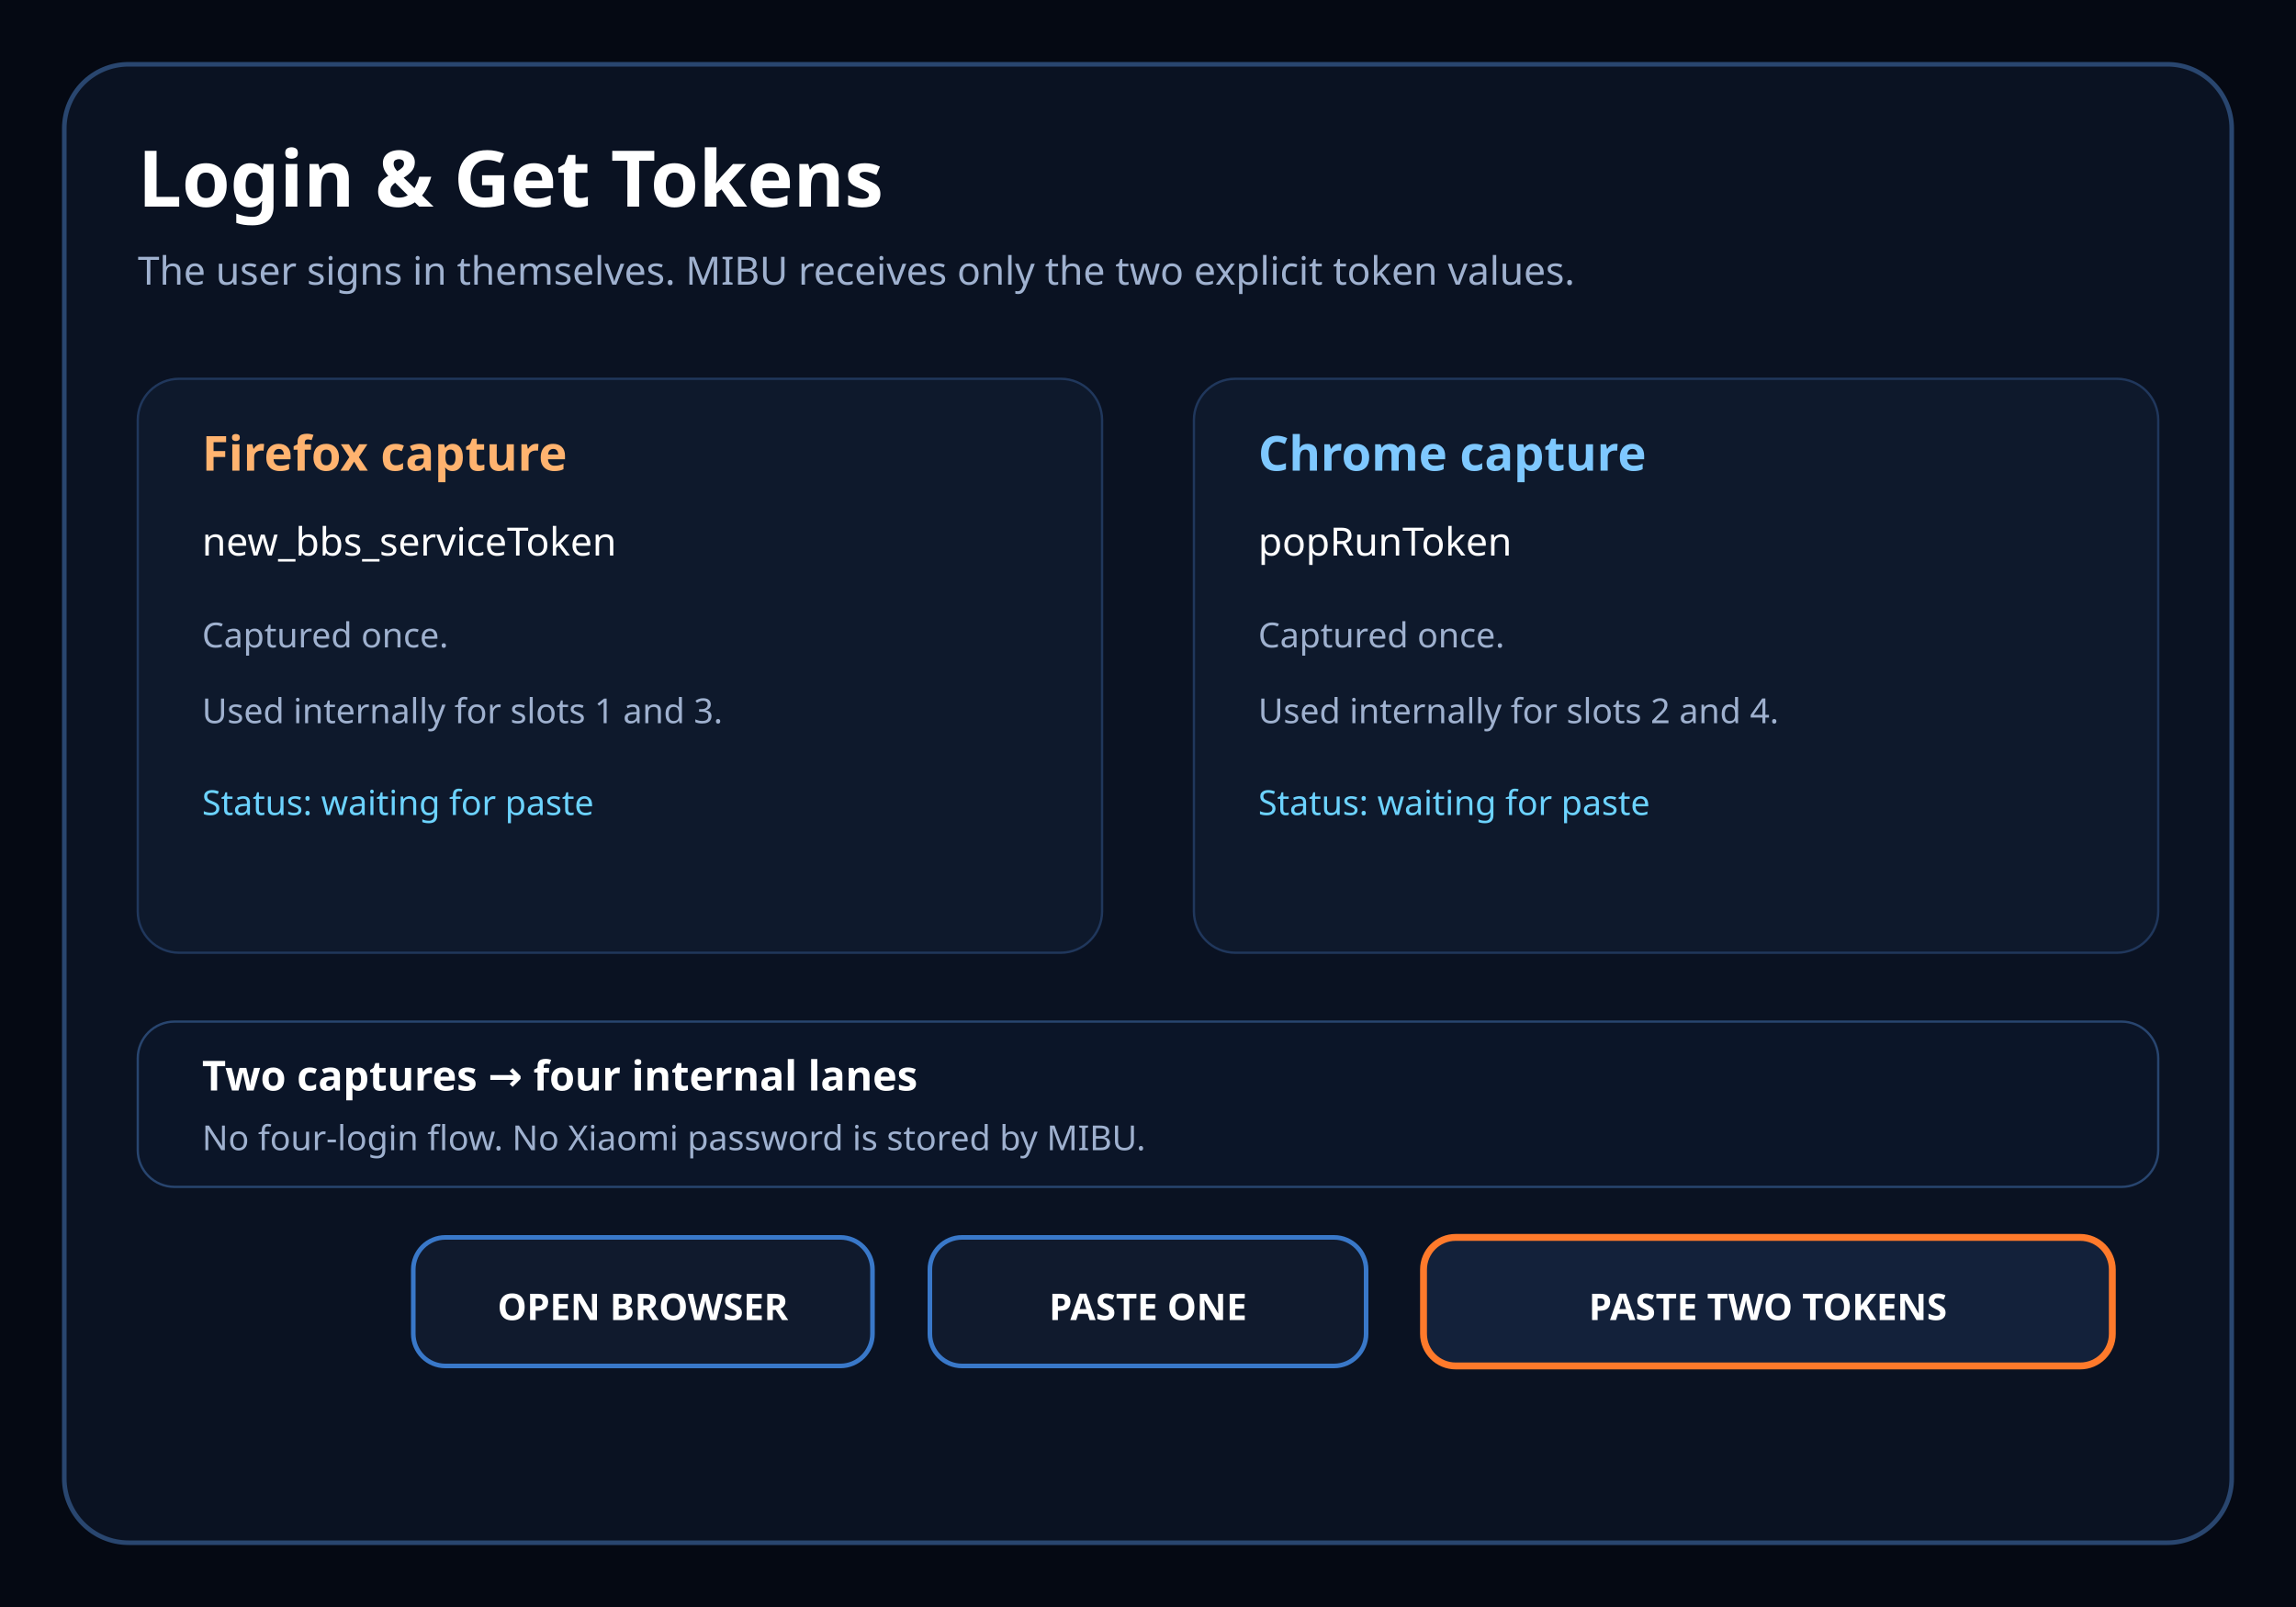
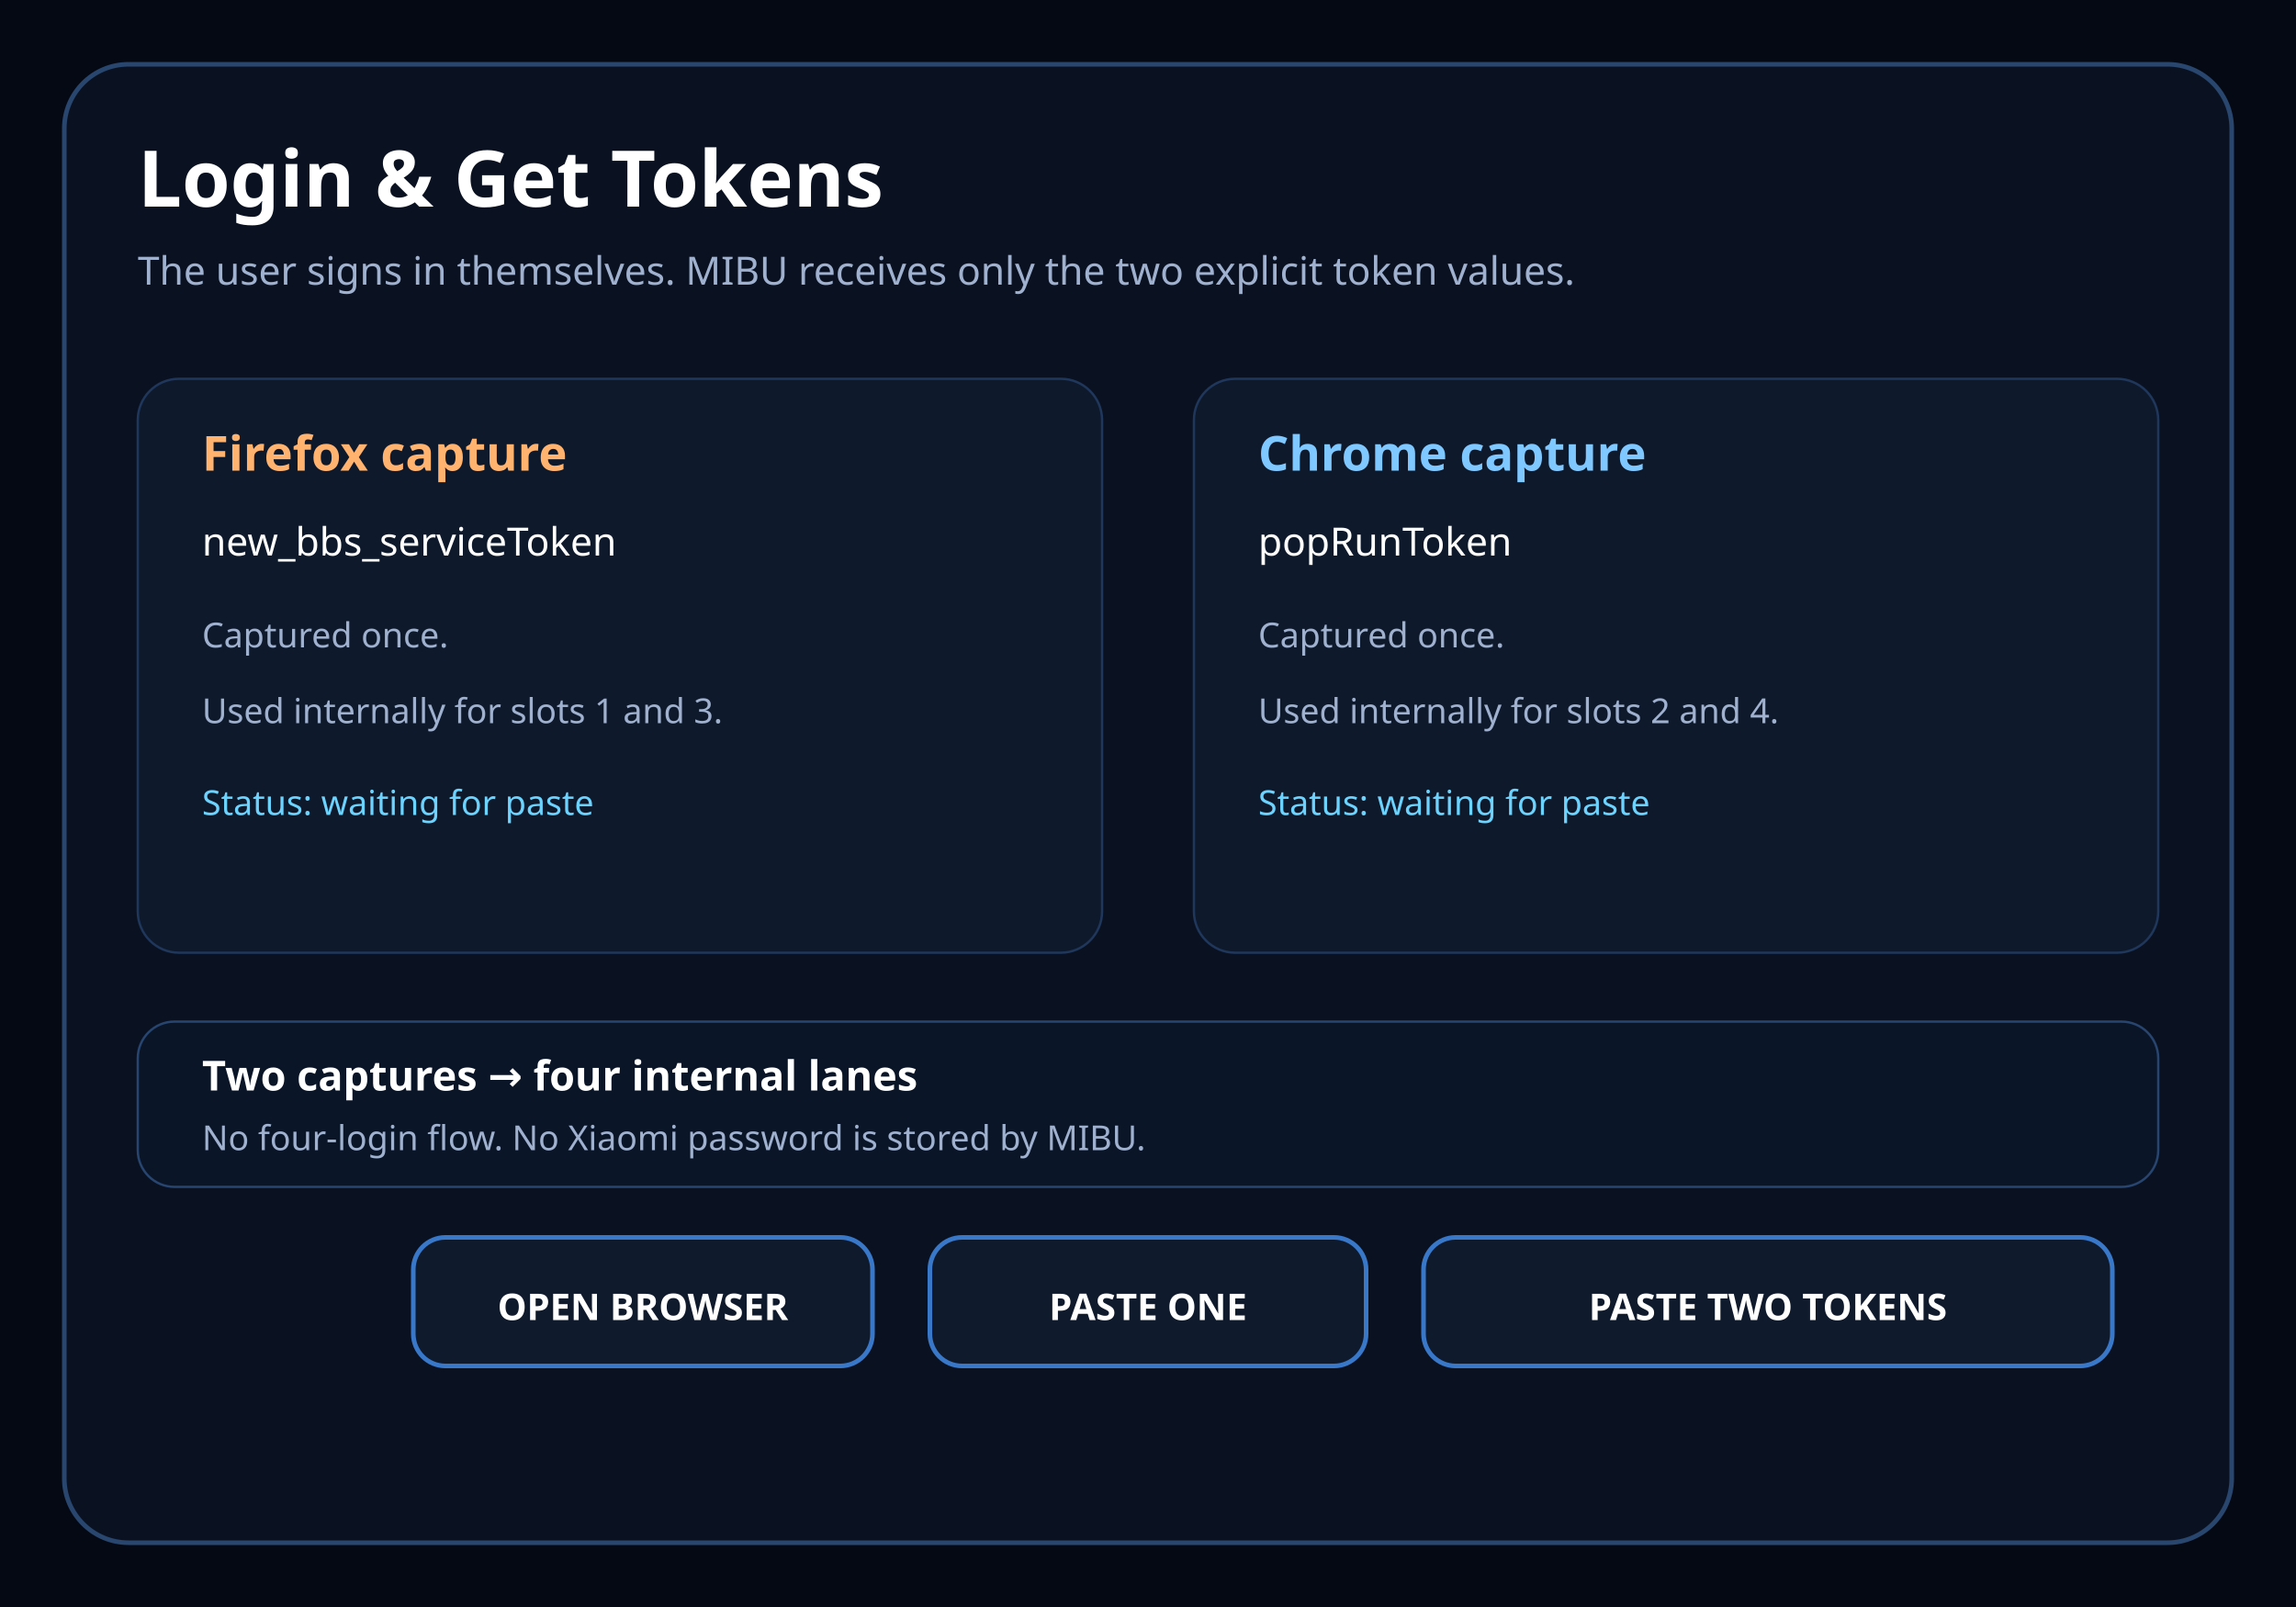
<svg xmlns="http://www.w3.org/2000/svg" width="1000" height="700" viewBox="0 0 1000 700">
  <rect width="1000" height="700" fill="#050913" />
  <rect x="28" y="28" width="944" height="644" rx="28" fill="#0a1222" stroke="#29466f" stroke-width="2" />
  <text x="60" y="90" fill="#fff" font-family="Segoe UI" font-size="34" font-weight="700">Login &amp; Get Tokens</text>
  <text x="60" y="124" fill="#9fb1cf" font-family="Segoe UI" font-size="17">The user signs in themselves. MIBU receives only the two explicit token values.</text>
  <rect x="60" y="165" width="420" height="250" rx="18" fill="#0e192c" stroke="#20375c" />
  <text x="88" y="205" fill="#ffb36f" font-family="Segoe UI" font-size="21" font-weight="700">Firefox capture</text>
  <text x="88" y="242" fill="#fff" font-family="Segoe UI" font-size="17">new_bbs_serviceToken</text>
  <text x="88" y="282" fill="#9fb1cf" font-family="Segoe UI" font-size="15">Captured once.</text>
  <text x="88" y="315" fill="#9fb1cf" font-family="Segoe UI" font-size="15">Used internally for slots 1 and 3.</text>
  <text x="88" y="355" fill="#6cd3ff" font-family="Segoe UI" font-size="15">Status: waiting for paste</text>
  <rect x="520" y="165" width="420" height="250" rx="18" fill="#0e192c" stroke="#20375c" />
  <text x="548" y="205" fill="#7ec8ff" font-family="Segoe UI" font-size="21" font-weight="700">Chrome capture</text>
  <text x="548" y="242" fill="#fff" font-family="Segoe UI" font-size="17">popRunToken</text>
  <text x="548" y="282" fill="#9fb1cf" font-family="Segoe UI" font-size="15">Captured once.</text>
  <text x="548" y="315" fill="#9fb1cf" font-family="Segoe UI" font-size="15">Used internally for slots 2 and 4.</text>
  <text x="548" y="355" fill="#6cd3ff" font-family="Segoe UI" font-size="15">Status: waiting for paste</text>
  <rect x="60" y="445" width="880" height="72" rx="16" fill="#0b1528" stroke="#28456f" />
  <text x="88" y="475" fill="#fff" font-family="Segoe UI" font-size="18" font-weight="700">Two captures → four internal lanes</text>
  <text x="88" y="501" fill="#9fb1cf" font-family="Segoe UI" font-size="15">No four-login flow. No Xiaomi password is stored by MIBU.</text>
  <rect x="180" y="539" width="200" height="56" rx="14" fill="#101a2d" stroke="#3978c9" stroke-width="2" />
  <text x="280" y="575" fill="#fff" font-family="Segoe UI" font-size="16" font-weight="700" text-anchor="middle">OPEN BROWSER</text>
  <rect x="405" y="539" width="190" height="56" rx="14" fill="#101a2d" stroke="#3978c9" stroke-width="2" />
  <text x="500" y="575" fill="#fff" font-family="Segoe UI" font-size="16" font-weight="700" text-anchor="middle">PASTE ONE</text>
-   <rect x="620" y="539" width="300" height="56" rx="14" fill="#13213a" stroke="#ff7a2b" stroke-width="3" />
+   <rect x="620" y="539" width="300" height="56" rx="14" fill="#101a2d" stroke="#3978c9" stroke-width="2" />
  <text x="770" y="575" fill="#fff" font-family="Segoe UI" font-size="16" font-weight="700" text-anchor="middle">PASTE TWO TOKENS</text>
</svg>
